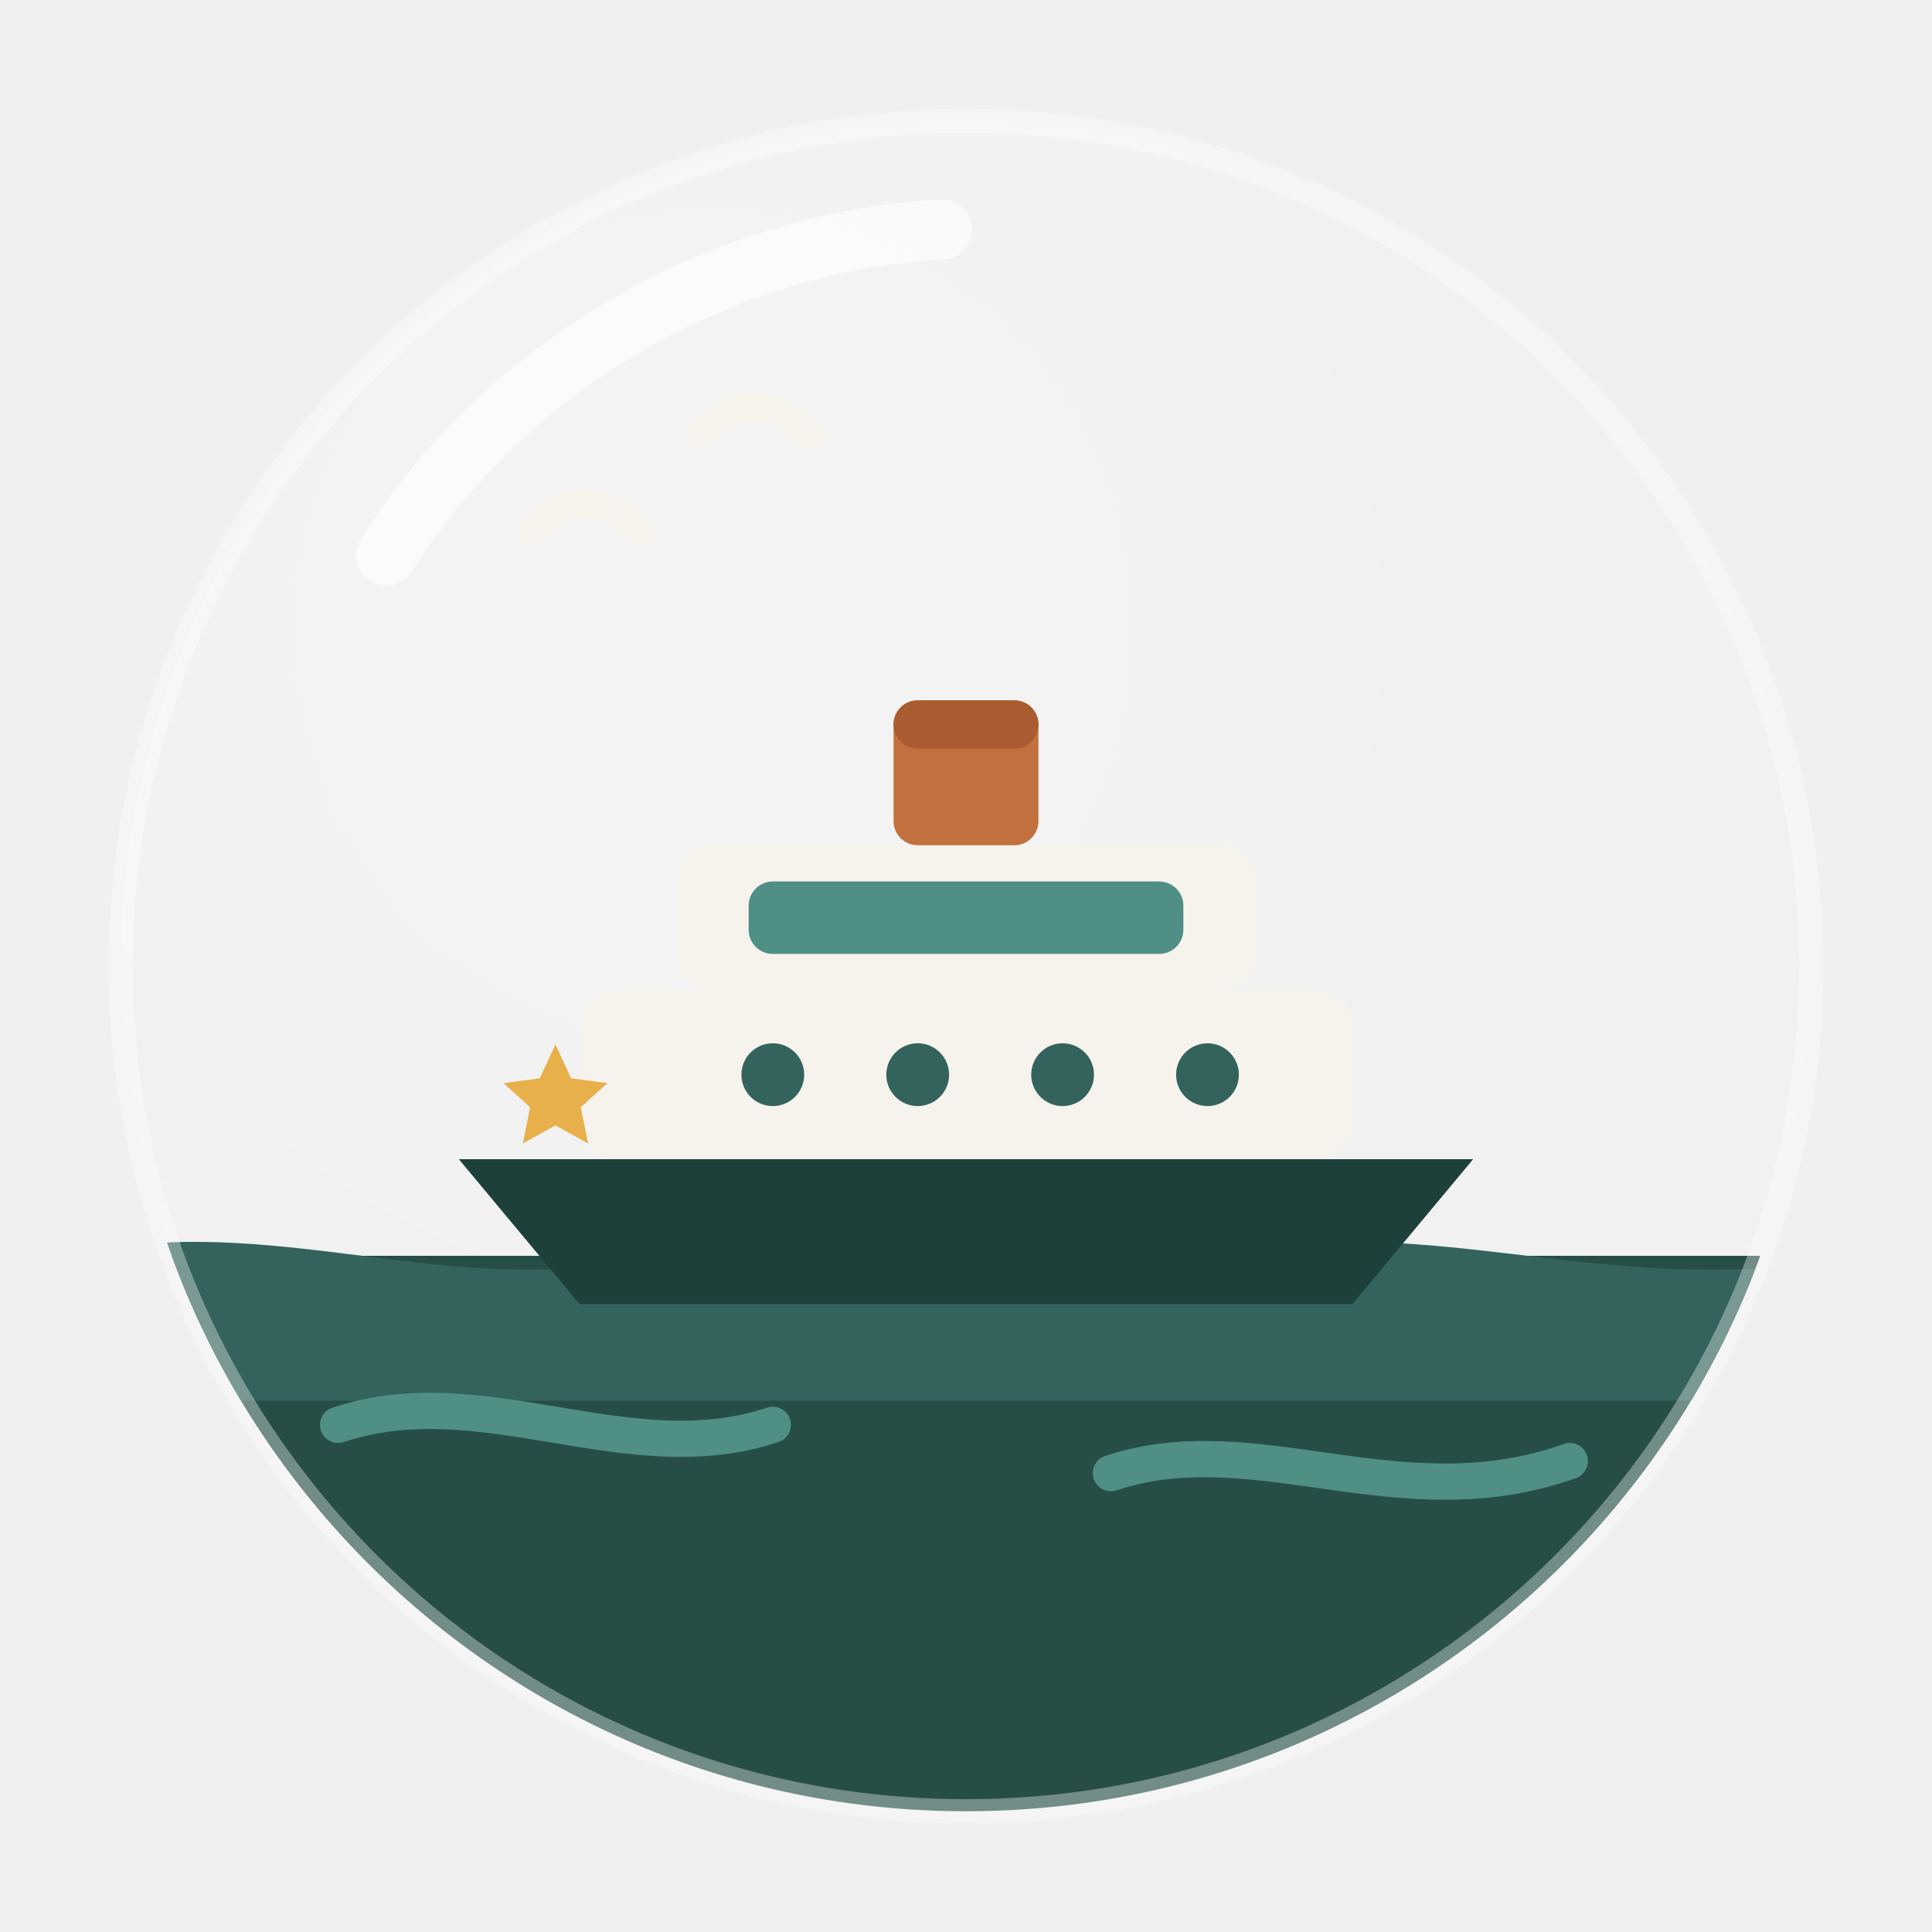
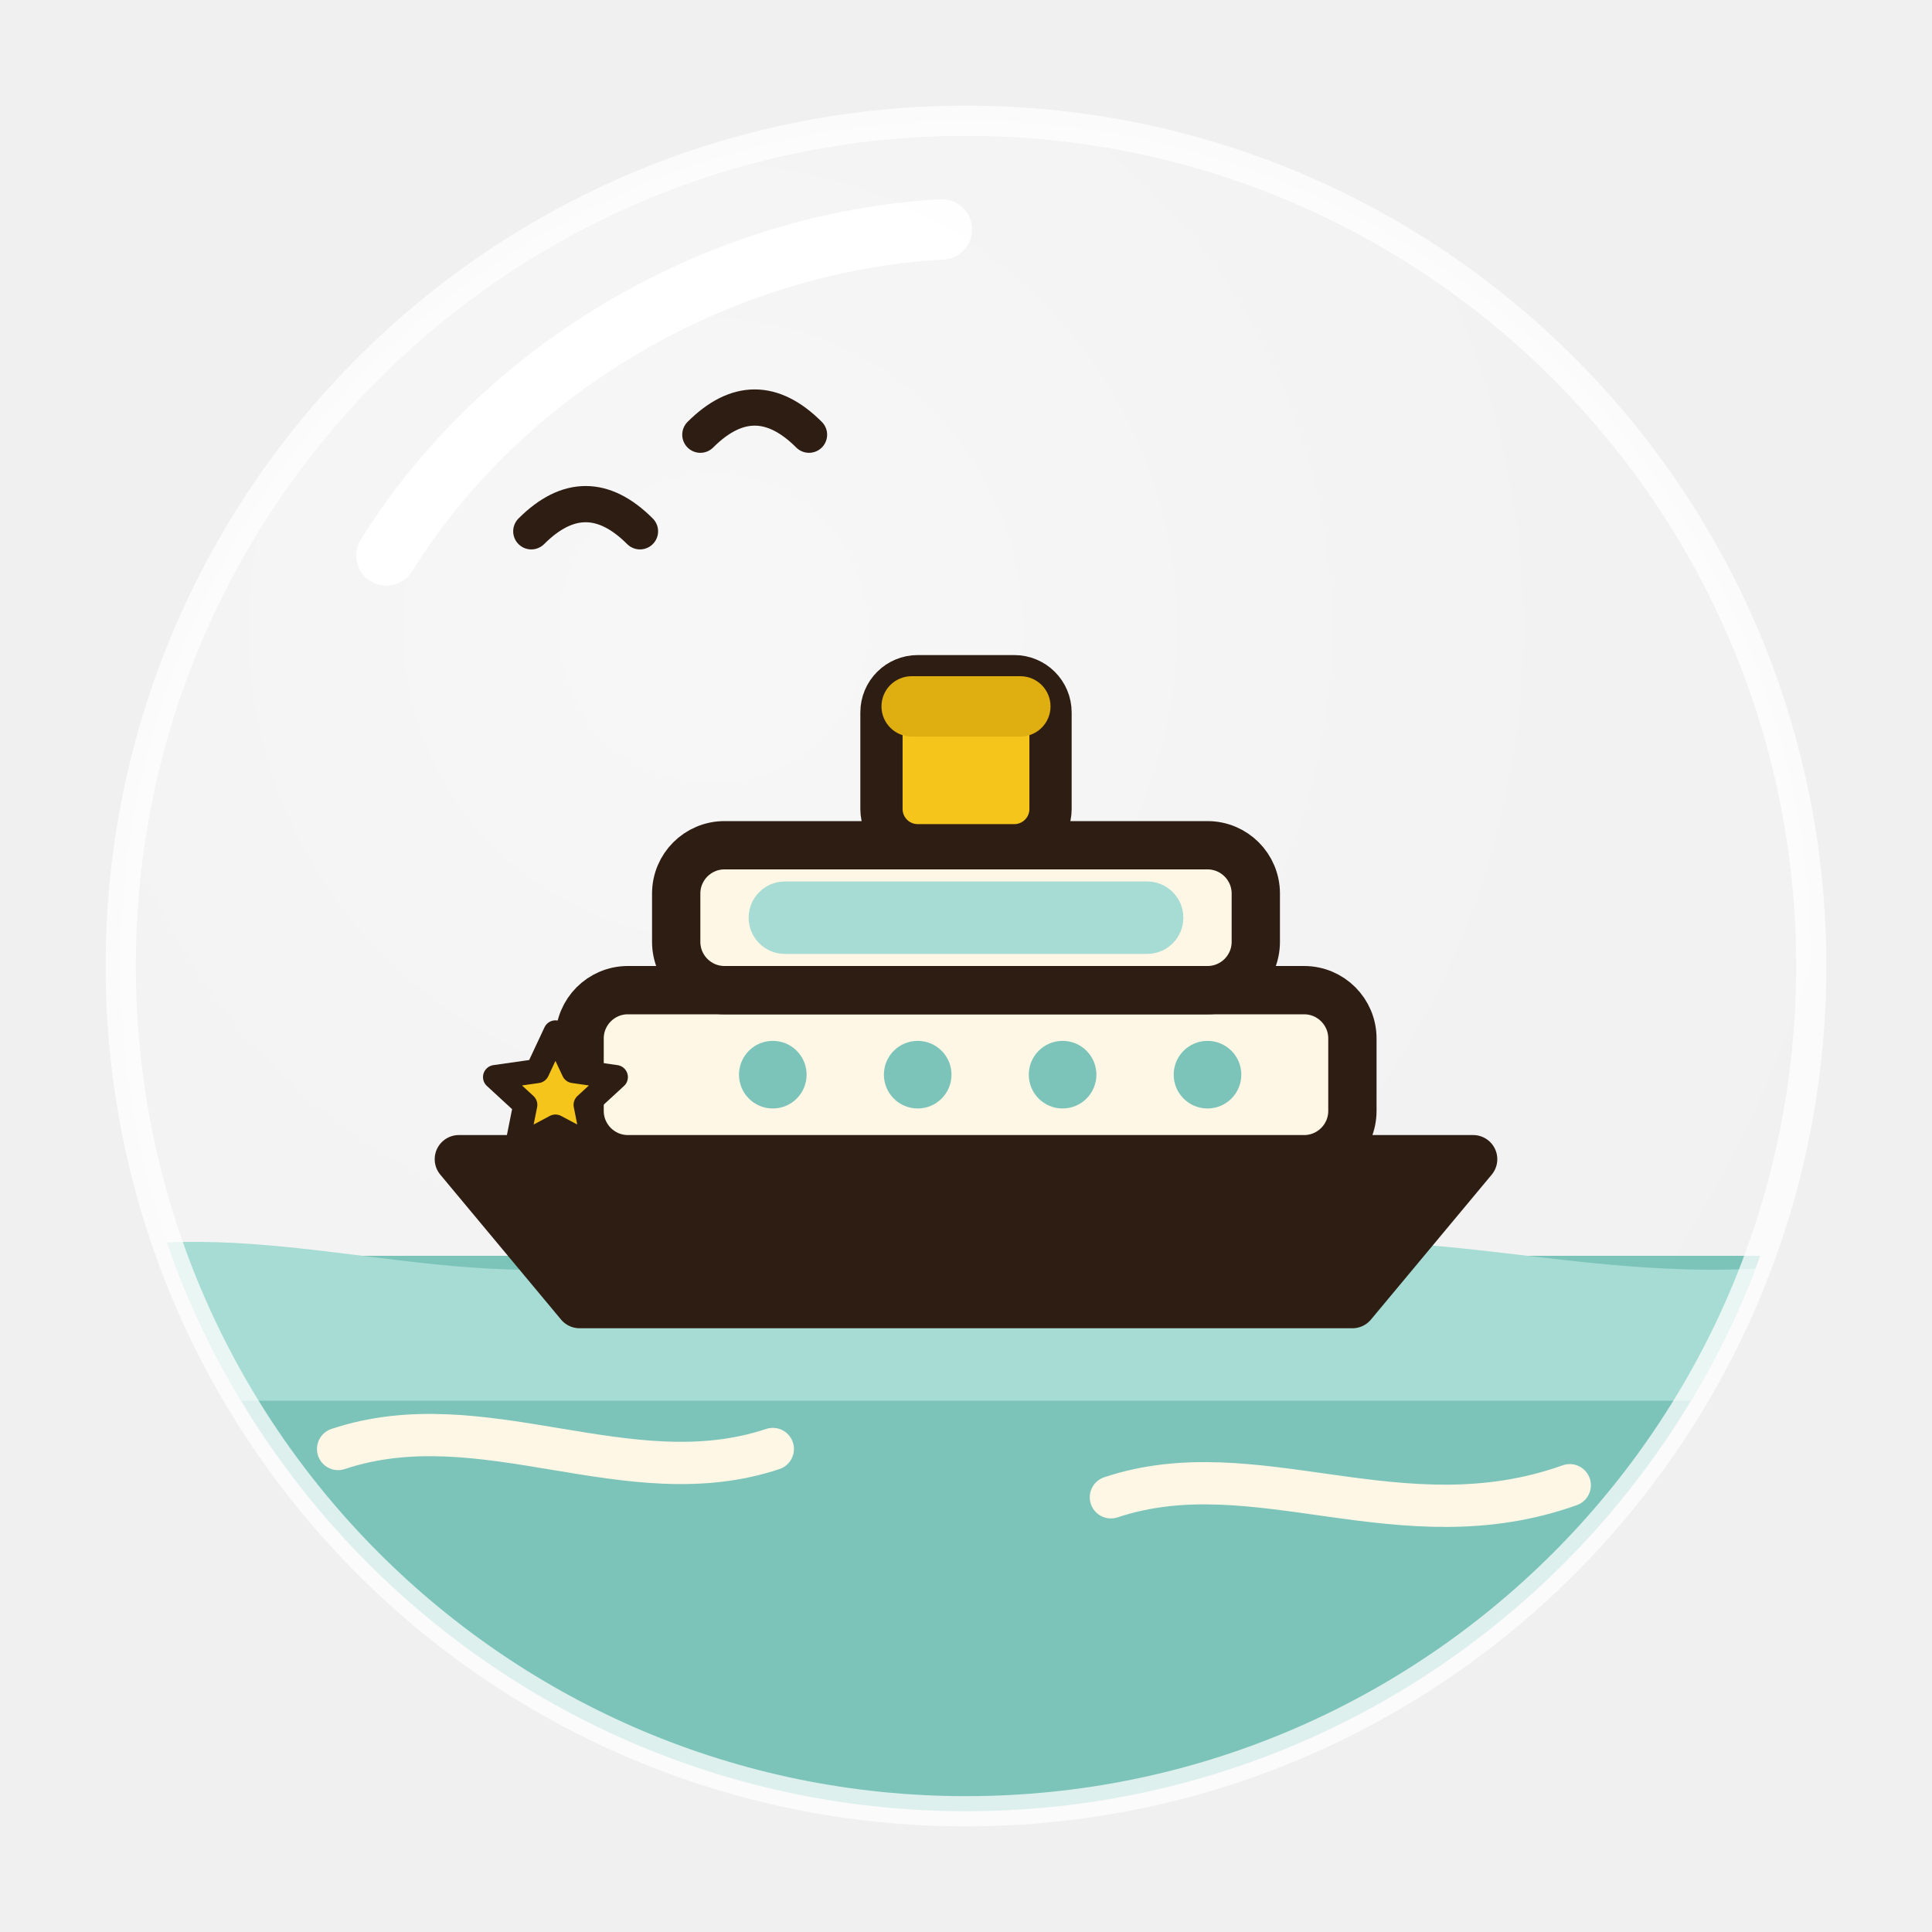
<svg xmlns="http://www.w3.org/2000/svg" viewBox="0 0 160 160" fill="none">
  <defs>
    <radialGradient id="ferry-glass" cx="35%" cy="30%" r="80%">
-       <stop offset="0%" stop-color="#ffffff" stop-opacity="0.28" />
-       <stop offset="55%" stop-color="#ffffff" stop-opacity="0.08" />
-       <stop offset="100%" stop-color="#ffffff" stop-opacity="0.02" />
+       <stop offset="0%" stop-color="#ffffff" stop-opacity="0.5" />
+       <stop offset="55%" stop-color="#ffffff" stop-opacity="0.18" />
+       <stop offset="100%" stop-color="#ffffff" stop-opacity="0.06" />
    </radialGradient>
    <clipPath id="ferry-clip">
      <circle cx="80" cy="80" r="70" />
    </clipPath>
  </defs>
  <circle cx="80" cy="80" r="70" fill="url(#ferry-glass)" />
  <g clip-path="url(#ferry-clip)">
-     <path d="M6 104 L154 104 L154 150 L6 150 Z" fill="#274e46" />
-     <path d="M6 104 C22 100 38 108 54 104 C70 100 86 108 102 104 C118 100 134 108 154 104 L154 116 L6 116 Z" fill="#33635c" />
-     <path d="M38 96 L122 96 L112 108 L48 108 Z" fill="#1d403b" />
-     <rect x="48" y="82" width="64" height="14" rx="3" fill="#f6f3ec" />
-     <rect x="56" y="70" width="48" height="12" rx="3" fill="#f6f3ec" />
-     <circle cx="64" cy="89" r="2.6" fill="#33635c" />
-     <circle cx="76" cy="89" r="2.6" fill="#33635c" />
-     <circle cx="88" cy="89" r="2.6" fill="#33635c" />
-     <circle cx="100" cy="89" r="2.6" fill="#33635c" />
-     <rect x="62" y="73" width="36" height="6" rx="2" fill="#4f8f86" />
-     <rect x="74" y="58" width="12" height="12" rx="2" fill="#c2703e" />
-     <rect x="74" y="58" width="12" height="4" rx="2" fill="#a95c2f" />
-     <path d="M46 86.5 L47.3 89.3 L50.3 89.7 L48.1 91.7 L48.7 94.7 L46 93.2 L43.3 94.7 L43.9 91.7 L41.7 89.7 L44.7 89.3 Z" fill="#e8b04b" />
-     <path d="M28 118 C40 114 52 122 64 118" stroke="#4f8f86" stroke-width="3" stroke-linecap="round" />
-     <path d="M92 122 C104 118 116 126 130 121" stroke="#4f8f86" stroke-width="3" stroke-linecap="round" />
-     <path d="M44 44 C47 41 50 41 53 44" stroke="#f6f3ec" stroke-width="2.4" stroke-linecap="round" />
-     <path d="M58 36 C61 33 64 33 67 36" stroke="#f6f3ec" stroke-width="2.4" stroke-linecap="round" />
+     <path d="M6 104 L154 104 L154 150 L6 150 Z" fill="#7CC4B9" />
+     <path d="M6 104 C22 100 38 108 54 104 C70 100 86 108 102 104 C118 100 134 108 154 104 L154 116 L6 116 Z" fill="#A6DCD3" />
+     <g stroke="#2E1D12" stroke-width="4" stroke-linejoin="round">
+       <path d="M38 96 L122 96 L112 108 L48 108 Z" fill="#2E1D12" />
+       <rect x="48" y="82" width="64" height="14" rx="4" fill="#FFF7E6" />
+       <rect x="56" y="70" width="48" height="12" rx="4" fill="#FFF7E6" />
+     </g>
+     <circle cx="64" cy="89" r="2.8" fill="#7CC4B9" />
+     <circle cx="76" cy="89" r="2.8" fill="#7CC4B9" />
+     <circle cx="88" cy="89" r="2.8" fill="#7CC4B9" />
+     <circle cx="100" cy="89" r="2.8" fill="#7CC4B9" />
+     <rect x="62" y="73" width="36" height="6" rx="3" fill="#A6DCD3" />
+     <rect x="73" y="56" width="14" height="14" rx="3" fill="#F5C51B" stroke="#2E1D12" stroke-width="3.5" />
+     <rect x="73" y="56" width="14" height="5" rx="2.5" fill="#DFAE10" />
+     <path d="M46 85.5 L47.5 88.7 L51 89.2 L48.5 91.5 L49.2 95 L46 93.3 L42.8 95 L43.5 91.5 L41 89.2 L44.5 88.7 Z" fill="#F5C51B" stroke="#2E1D12" stroke-width="2" stroke-linejoin="round" />
+     <path d="M28 120 C40 116 52 124 64 120" stroke="#FFF7E6" stroke-width="3.5" stroke-linecap="round" />
+     <path d="M92 124 C104 120 116 128 130 123" stroke="#FFF7E6" stroke-width="3.5" stroke-linecap="round" />
+     <path d="M44 44 C47 41 50 41 53 44" stroke="#2E1D12" stroke-width="3" stroke-linecap="round" />
+     <path d="M58 36 C61 33 64 33 67 36" stroke="#2E1D12" stroke-width="3" stroke-linecap="round" />
  </g>
-   <circle cx="80" cy="80" r="70" stroke="#ffffff" stroke-opacity="0.35" stroke-width="2" />
-   <path d="M32 46 C42 30 60 20 78 19" stroke="#ffffff" stroke-opacity="0.65" stroke-width="5" stroke-linecap="round" />
+   <circle cx="80" cy="80" r="70" stroke="#ffffff" stroke-opacity="0.75" stroke-width="2.5" />
+   <path d="M32 46 C42 30 60 20 78 19" stroke="#ffffff" stroke-opacity="0.95" stroke-width="5" stroke-linecap="round" />
</svg>
